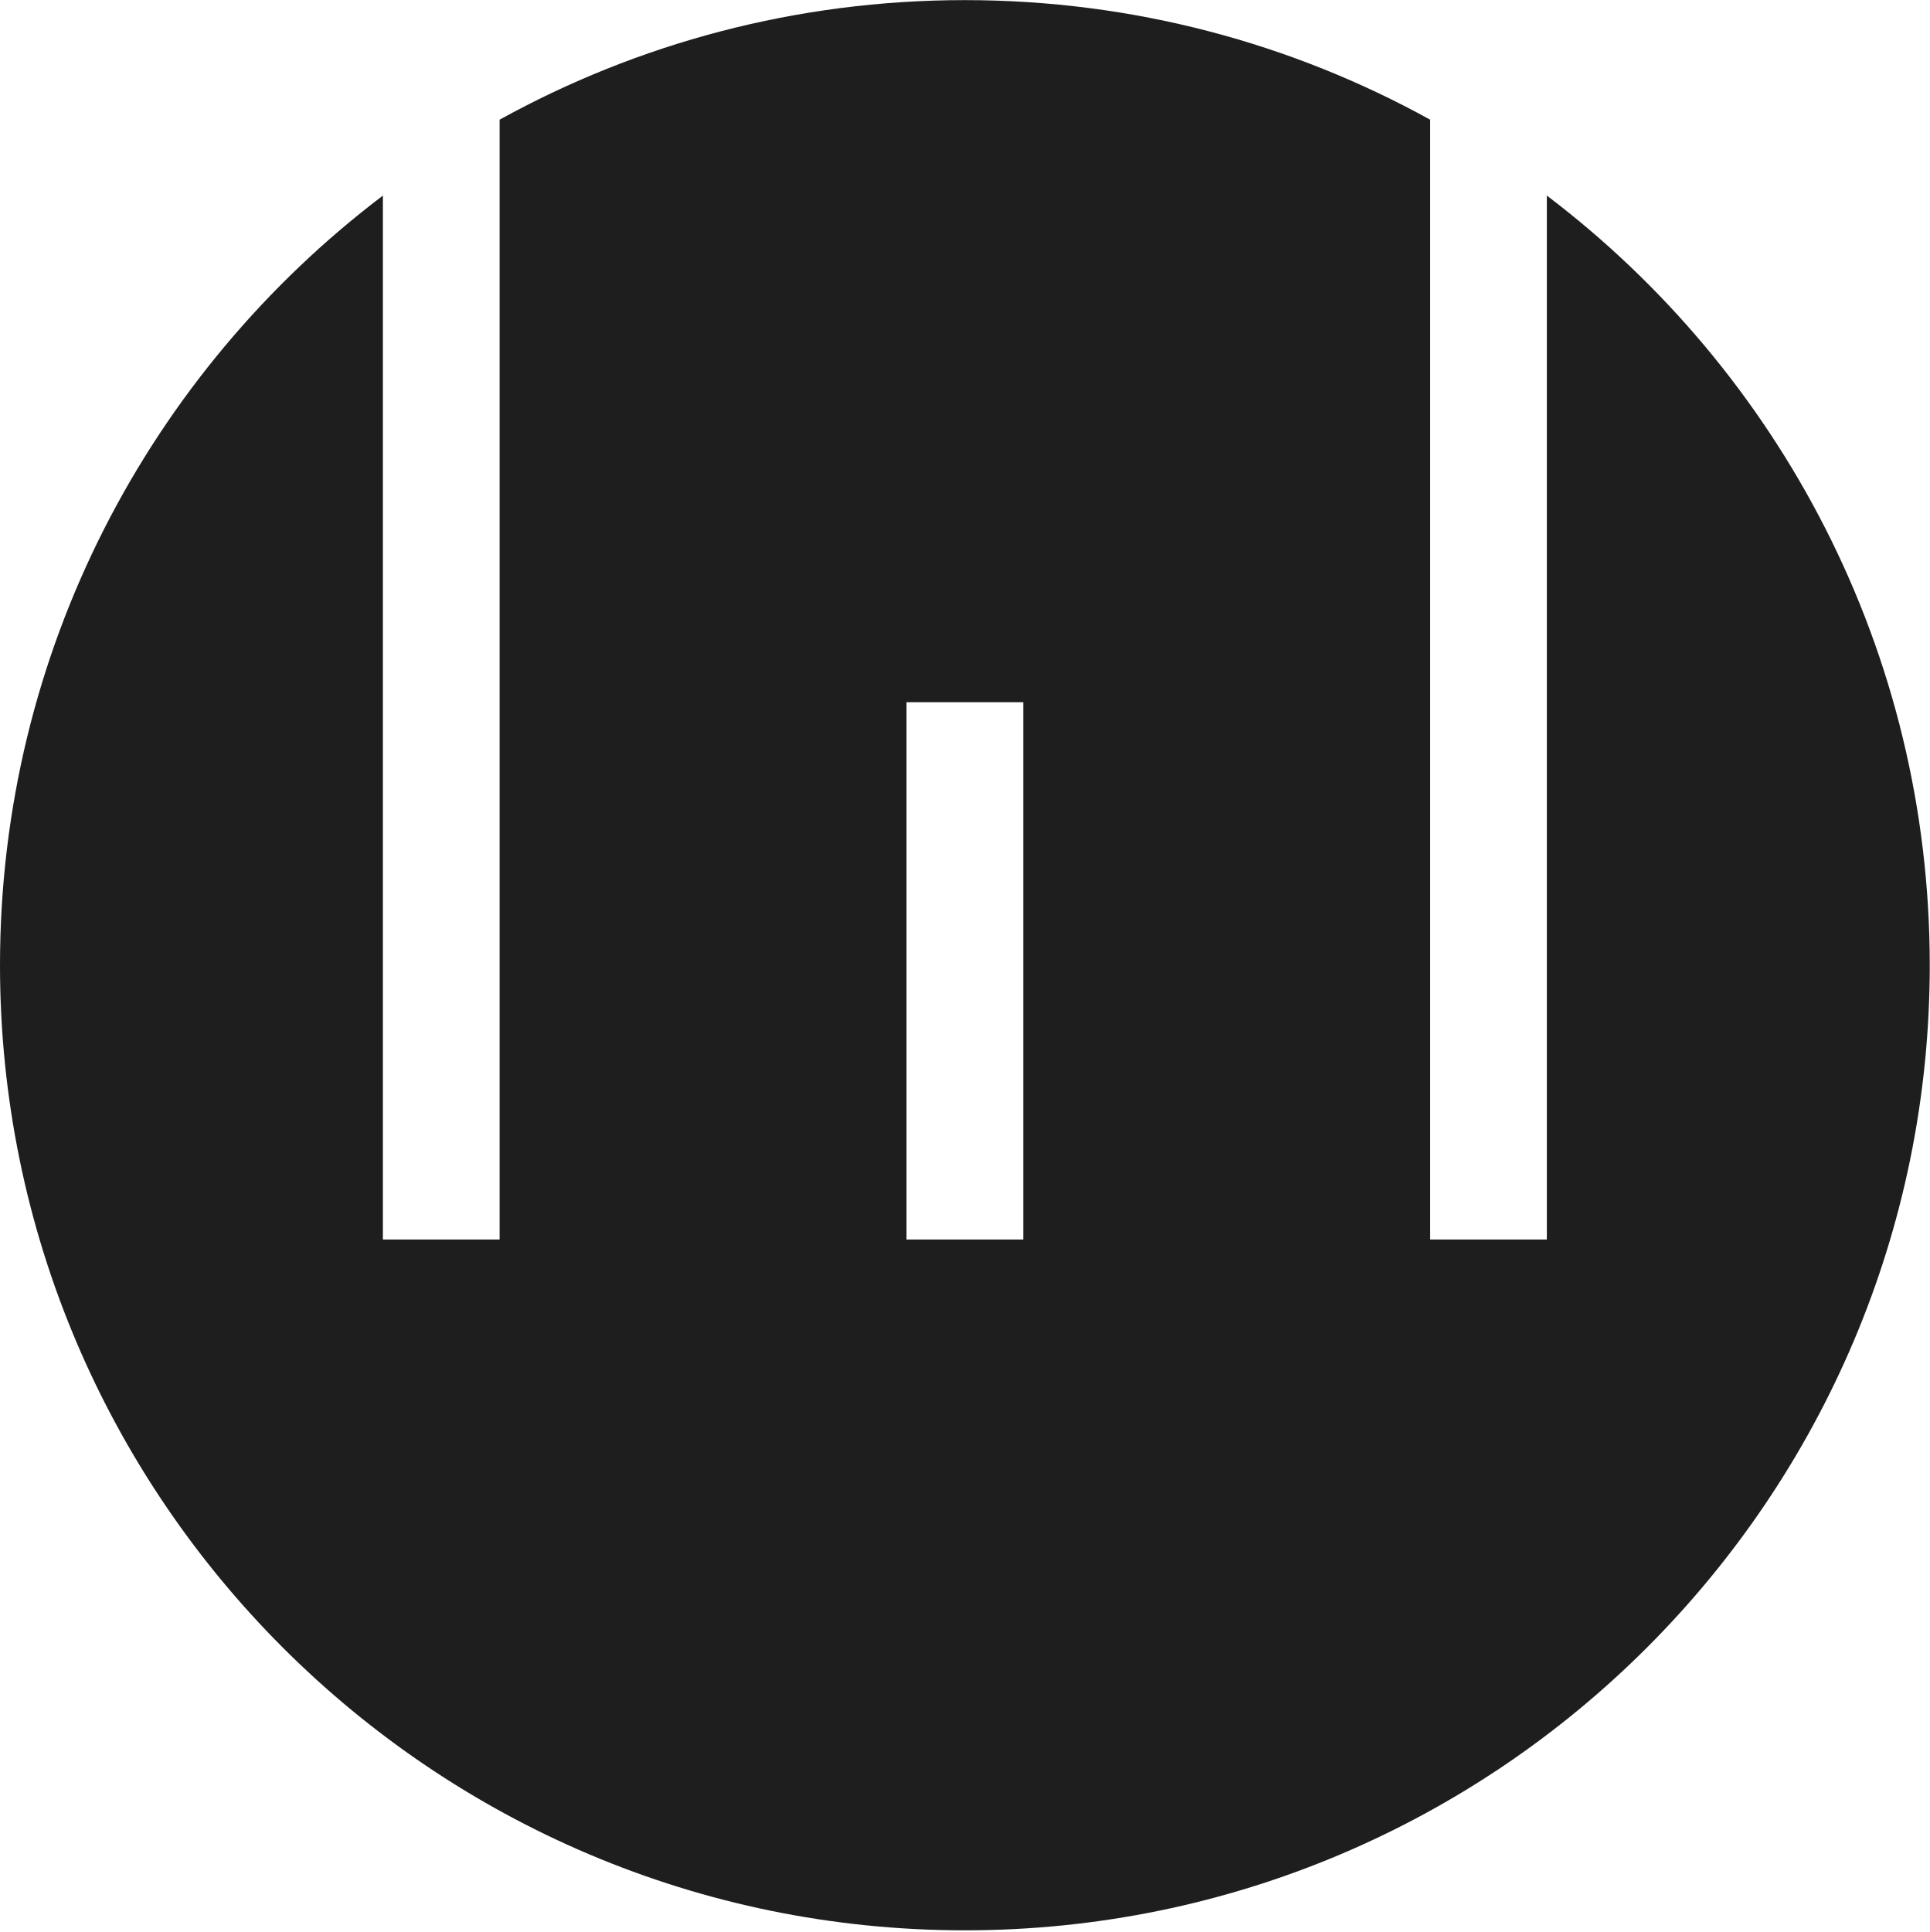
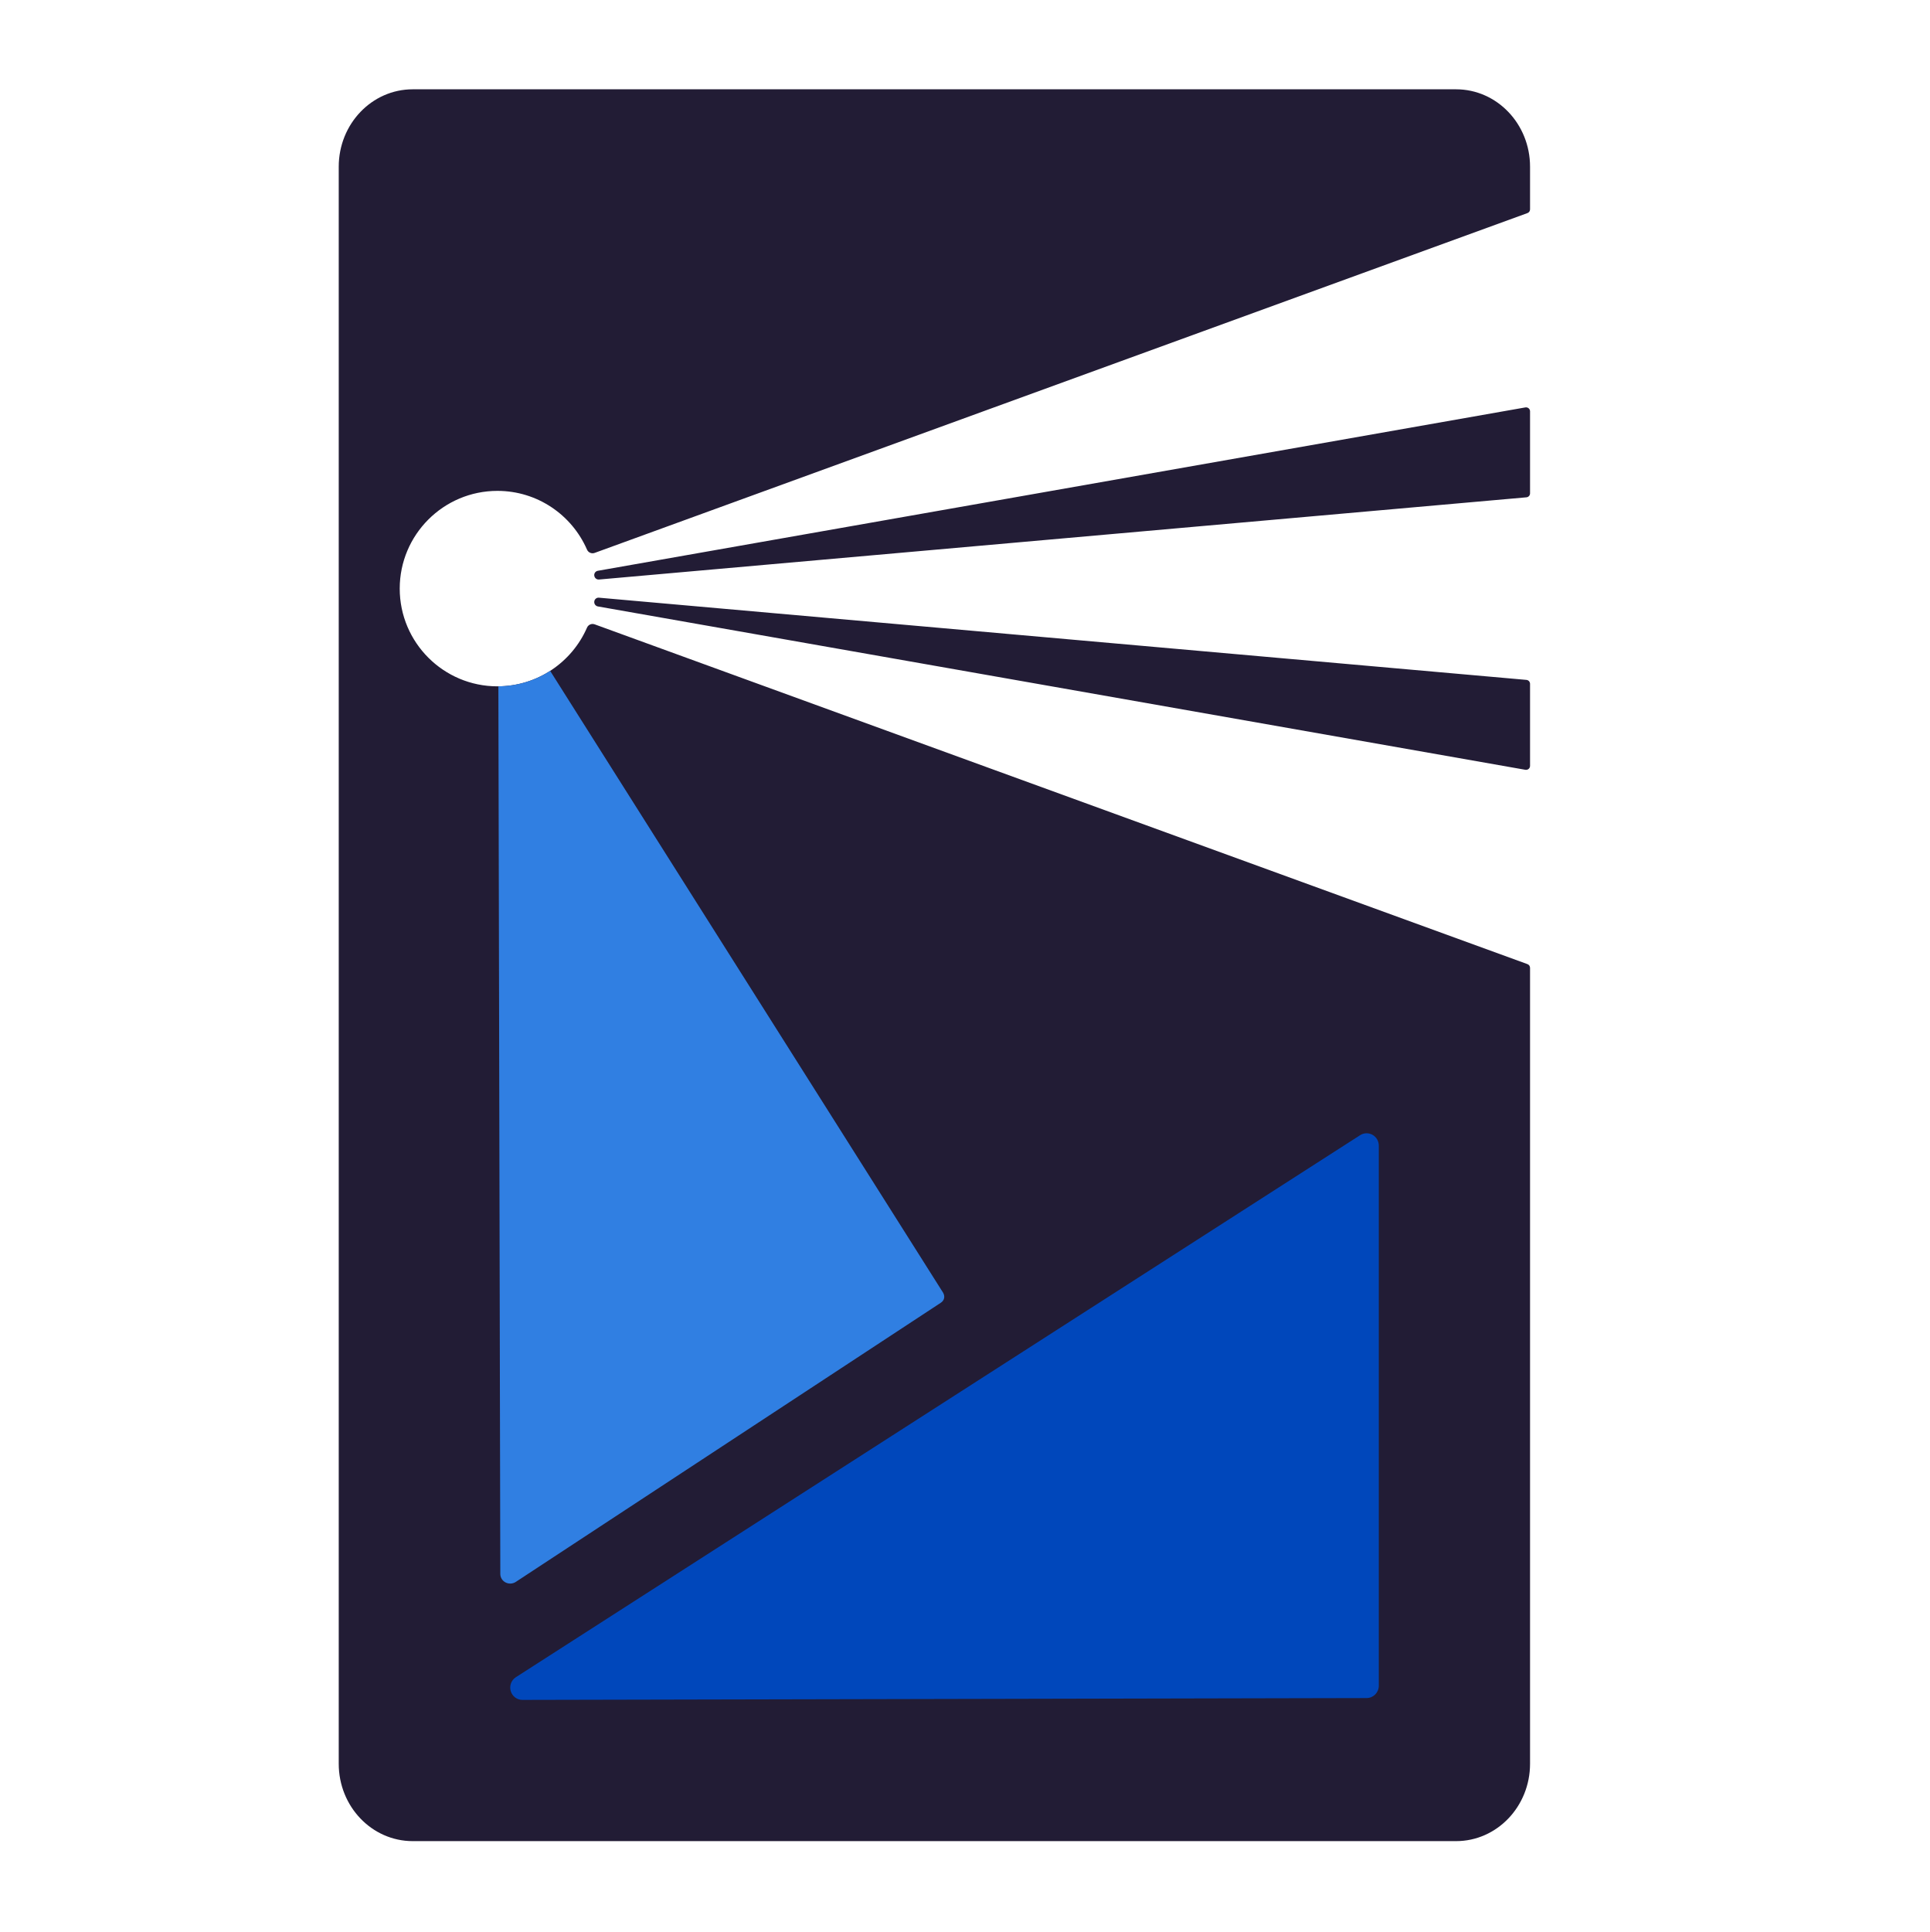
<svg xmlns="http://www.w3.org/2000/svg" width="100%" height="100%" viewBox="0 0 1080 1081" version="1.1" xml:space="preserve" style="fill-rule:evenodd;clip-rule:evenodd;stroke-linejoin:round;stroke-miterlimit:2;">
-   <g transform="matrix(1,0,0,1,-8,-1471)">
-     <g id="sy-color" transform="matrix(0.495576,0,0,0.499573,-2271.662,1471.061)">
+   <g transform="matrix(1,0,0,1,-8,-1665)">
+     <g id="sy-color" transform="matrix(0.495576,0,0,0.499573,-2271.662,1665.061)">
      <rect x="4600.023" y="0" width="2179.282" height="2161.846" style="fill:none;" />
-       <clipPath id="_clip1">
-         <rect x="4600.023" y="0" width="2179.282" height="2161.846" />
-       </clipPath>
-       <g clip-path="url(#_clip1)">
-         <g transform="matrix(7.593928,0,0,7.533171,-5442.185,-7575.709)">
-           <path d="M1552.434,1034.709C1587.02,1060.918 1609.377,1102.436 1609.377,1149.135C1609.377,1228.329 1545.082,1292.624 1465.888,1292.624C1386.695,1292.624 1322.4,1228.329 1322.4,1149.135C1322.4,1102.436 1344.757,1060.918 1379.342,1034.709L1379.342,1189.917L1396.695,1189.917L1396.695,1023.425C1417.219,1012.096 1440.806,1005.647 1465.888,1005.647C1490.97,1005.647 1514.557,1012.096 1535.081,1023.425L1535.081,1189.917L1552.434,1189.917L1552.434,1034.709ZM1474.565,1110.032L1457.211,1110.032L1457.211,1189.917L1474.565,1189.917L1474.565,1110.032Z" style="fill:rgb(30,30,30);" />
+       <g id="simbolo" transform="matrix(13.13312,0,0,13.02804,-101317.687,-11506.368)">
+         <g transform="matrix(1.513096,0,0,2.295411,-6667.062,-1893.206)">
+           <path d="M9769.683,1233.051C9769.754,1232.939 9769.945,1232.884 9770.118,1232.925C9774.348,1233.939 9820.184,1244.944 9823.129,1245.651C9823.218,1245.672 9823.277,1245.728 9823.277,1245.791L9823.277,1275.599C9823.277,1277.2 9821.395,1278.497 9819.073,1278.497L9759.779,1278.497C9757.457,1278.497 9755.575,1277.2 9755.575,1275.599L9755.575,1215.786C9755.575,1214.185 9757.457,1212.887 9759.779,1212.887L9819.073,1212.887C9821.395,1212.887 9823.277,1214.185 9823.277,1215.786L9823.277,1217.383C9823.277,1217.446 9823.218,1217.502 9823.129,1217.523L9770.119,1230.25C9769.945,1230.292 9769.753,1230.236 9769.682,1230.124C9768.826,1228.831 9766.869,1227.927 9764.593,1227.927C9761.529,1227.927 9759.041,1229.567 9759.041,1231.587C9759.041,1233.607 9761.529,1235.247 9764.593,1235.247C9766.869,1235.247 9768.826,1234.343 9769.683,1233.051ZM9770.097,1231.1C9770.08,1231.015 9770.168,1230.935 9770.297,1230.92L9823.012,1224.801C9823.078,1224.794 9823.146,1224.806 9823.197,1224.834C9823.248,1224.862 9823.277,1224.904 9823.277,1224.948L9823.277,1228.02C9823.277,1228.097 9823.188,1228.161 9823.072,1228.168L9770.368,1231.247C9770.235,1231.255 9770.116,1231.192 9770.098,1231.104L9770.097,1231.1ZM9770.098,1232.066C9770.115,1231.981 9770.232,1231.919 9770.362,1231.927L9823.072,1235.006C9823.188,1235.013 9823.277,1235.077 9823.277,1235.154L9823.277,1238.226C9823.277,1238.27 9823.248,1238.312 9823.197,1238.34C9823.146,1238.368 9823.078,1238.38 9823.012,1238.373L9770.302,1232.255C9770.17,1232.239 9770.08,1232.158 9770.098,1232.07L9770.098,1232.066Z" style="fill:rgb(34,28,53);" />
+         </g>
+         <g transform="matrix(0.240447,0,0,0.233052,5808.653,667.4845)">
+           <path d="M9580.436,1173.052L9720.906,1402.343C9721.727,1403.731 9721.473,1405.293 9720.058,1406.191L9568.047,1509.172C9566.957,1509.864 9565.577,1509.908 9564.444,1509.288C9563.312,1508.667 9562.607,1507.479 9562.605,1506.188L9561.914,1178.742C9568.73,1178.679 9575.082,1176.599 9580.436,1173.052Z" style="fill:rgb(48,127,226);" />
+         </g>
+         <g transform="matrix(0.295426,0,0,0.298622,5281.442,567.5496)">
+           <path d="M9817.834,1383.799C9818.926,1383.106 9820.308,1383.062 9821.44,1383.685C9822.573,1384.307 9823.277,1385.497 9823.277,1386.79L9823.277,1542.294C9823.277,1544.248 9821.695,1545.833 9819.741,1545.838L9574.014,1546.367C9572.437,1546.371 9571.047,1545.331 9570.605,1543.817C9570.163,1542.302 9570.775,1540.678 9572.107,1539.833L9817.834,1383.799Z" style="fill:rgb(0,71,187);" />
        </g>
      </g>
    </g>
  </g>
</svg>
